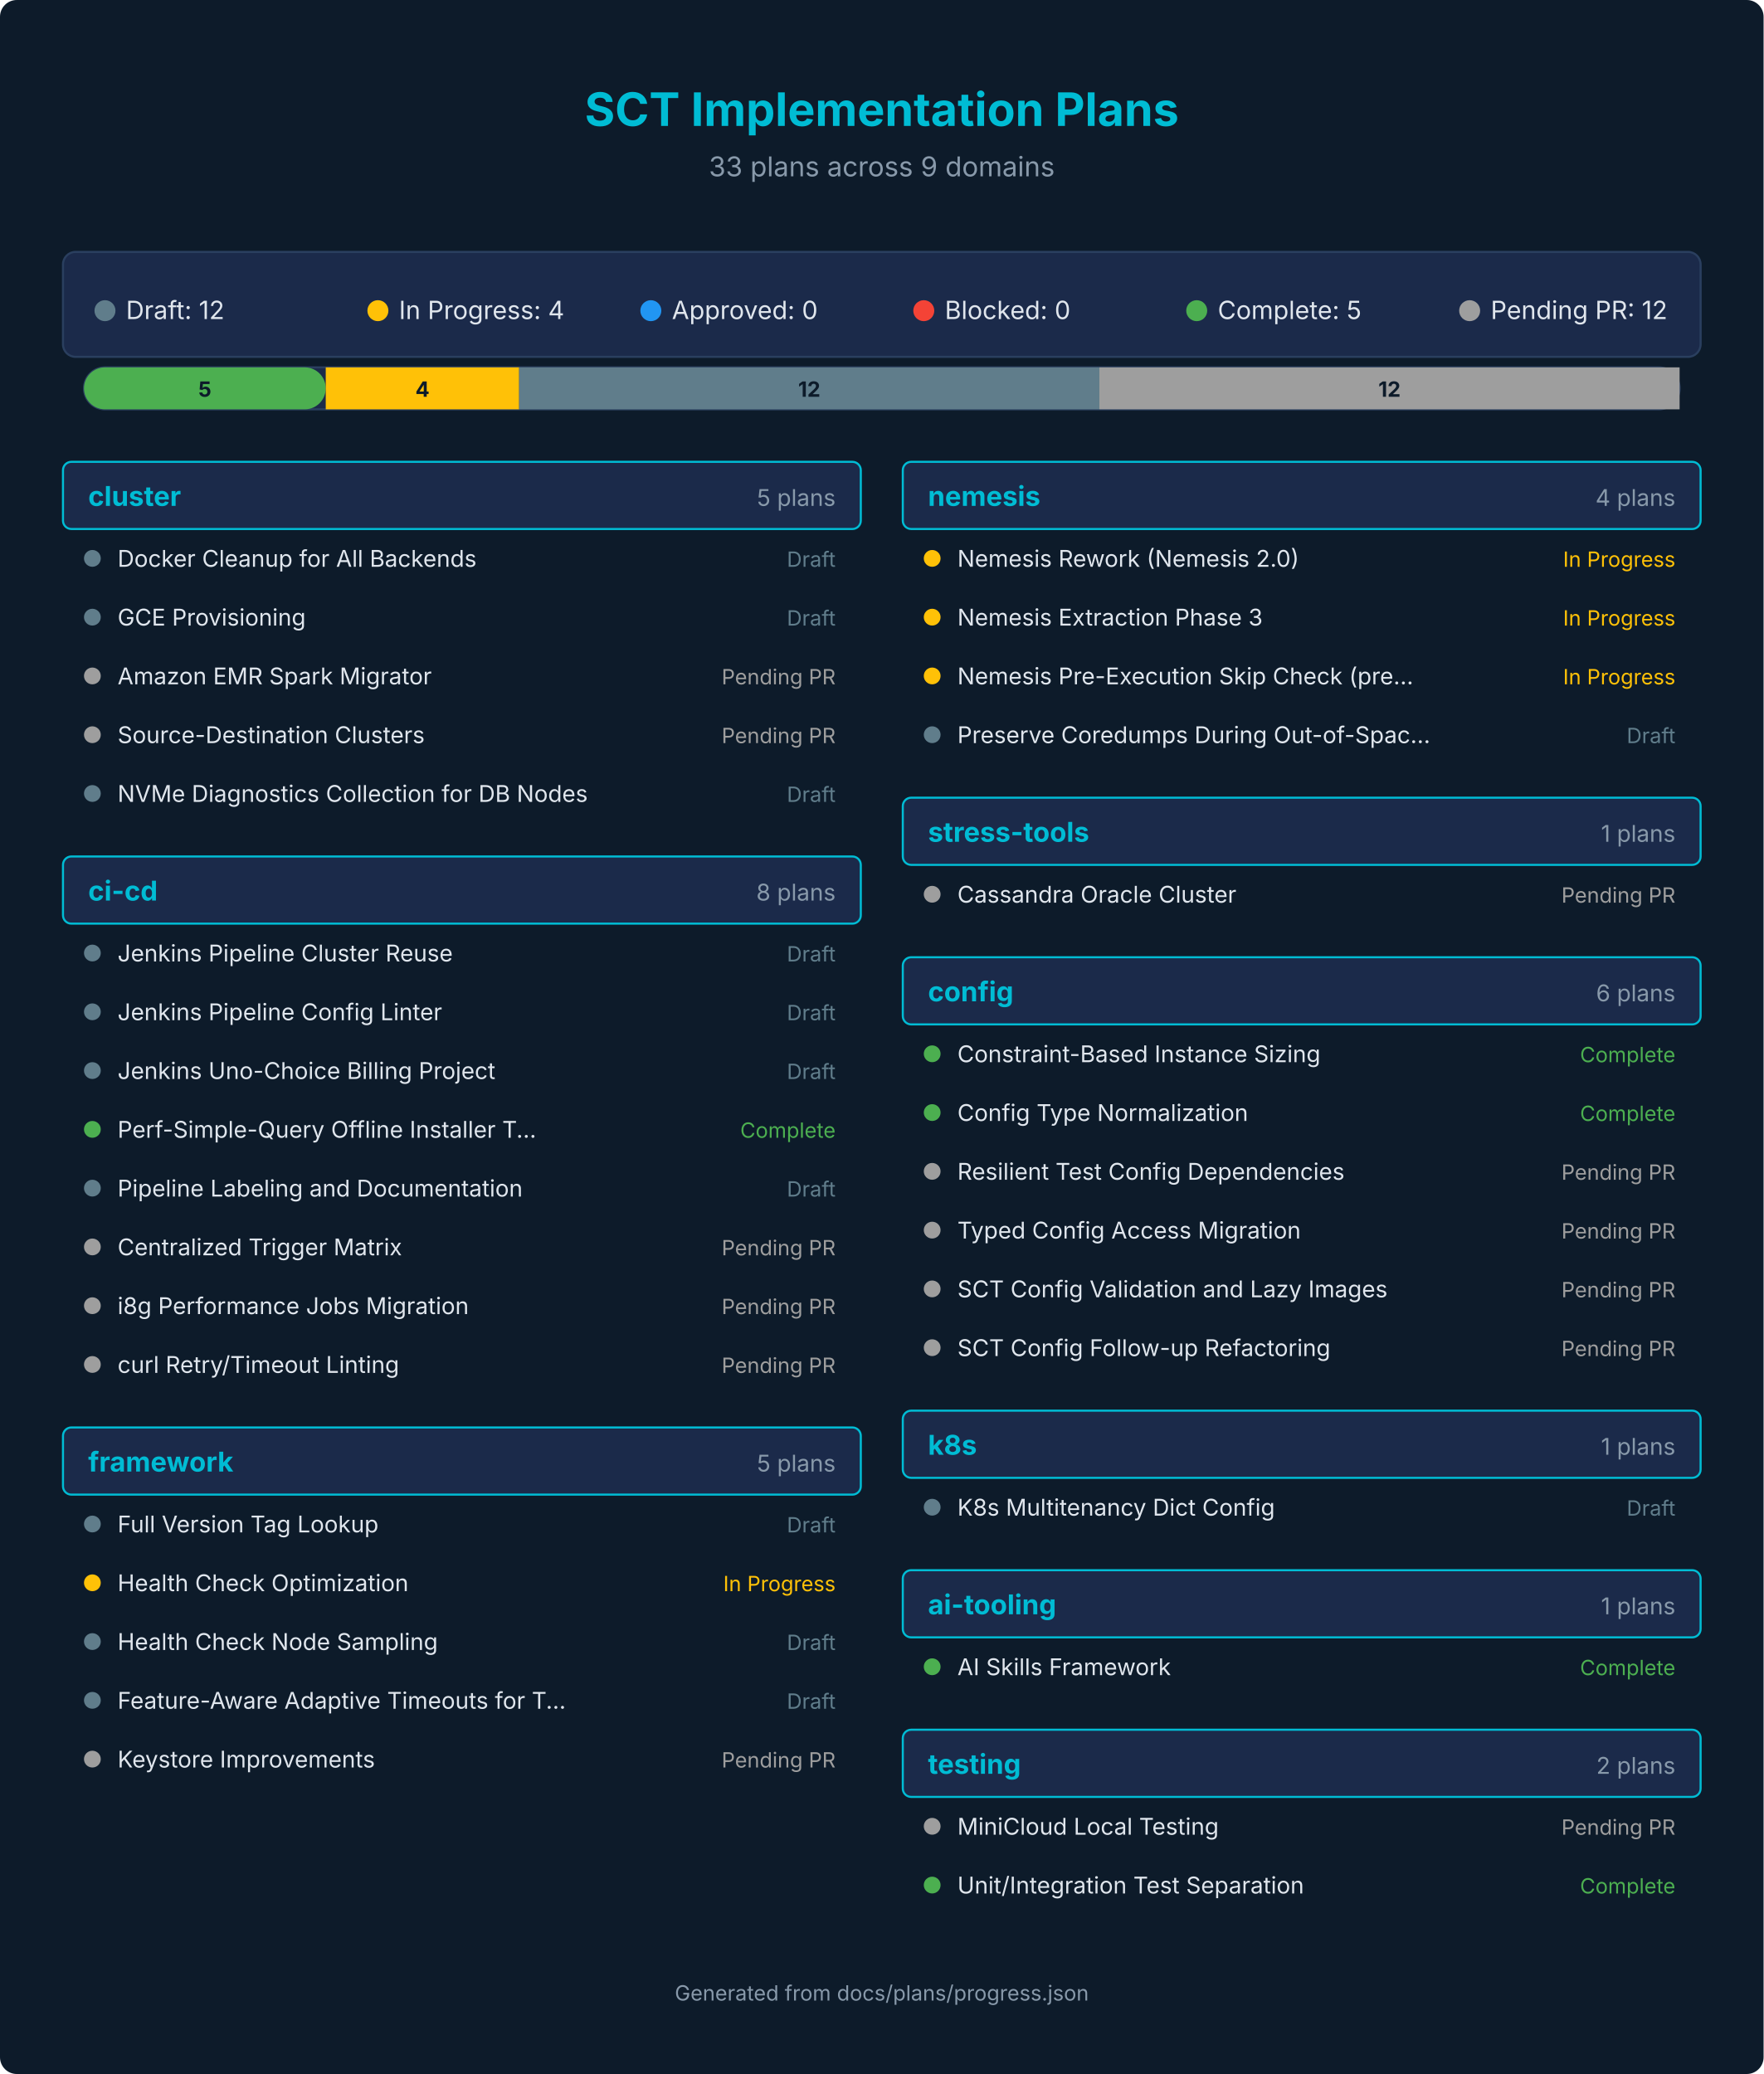
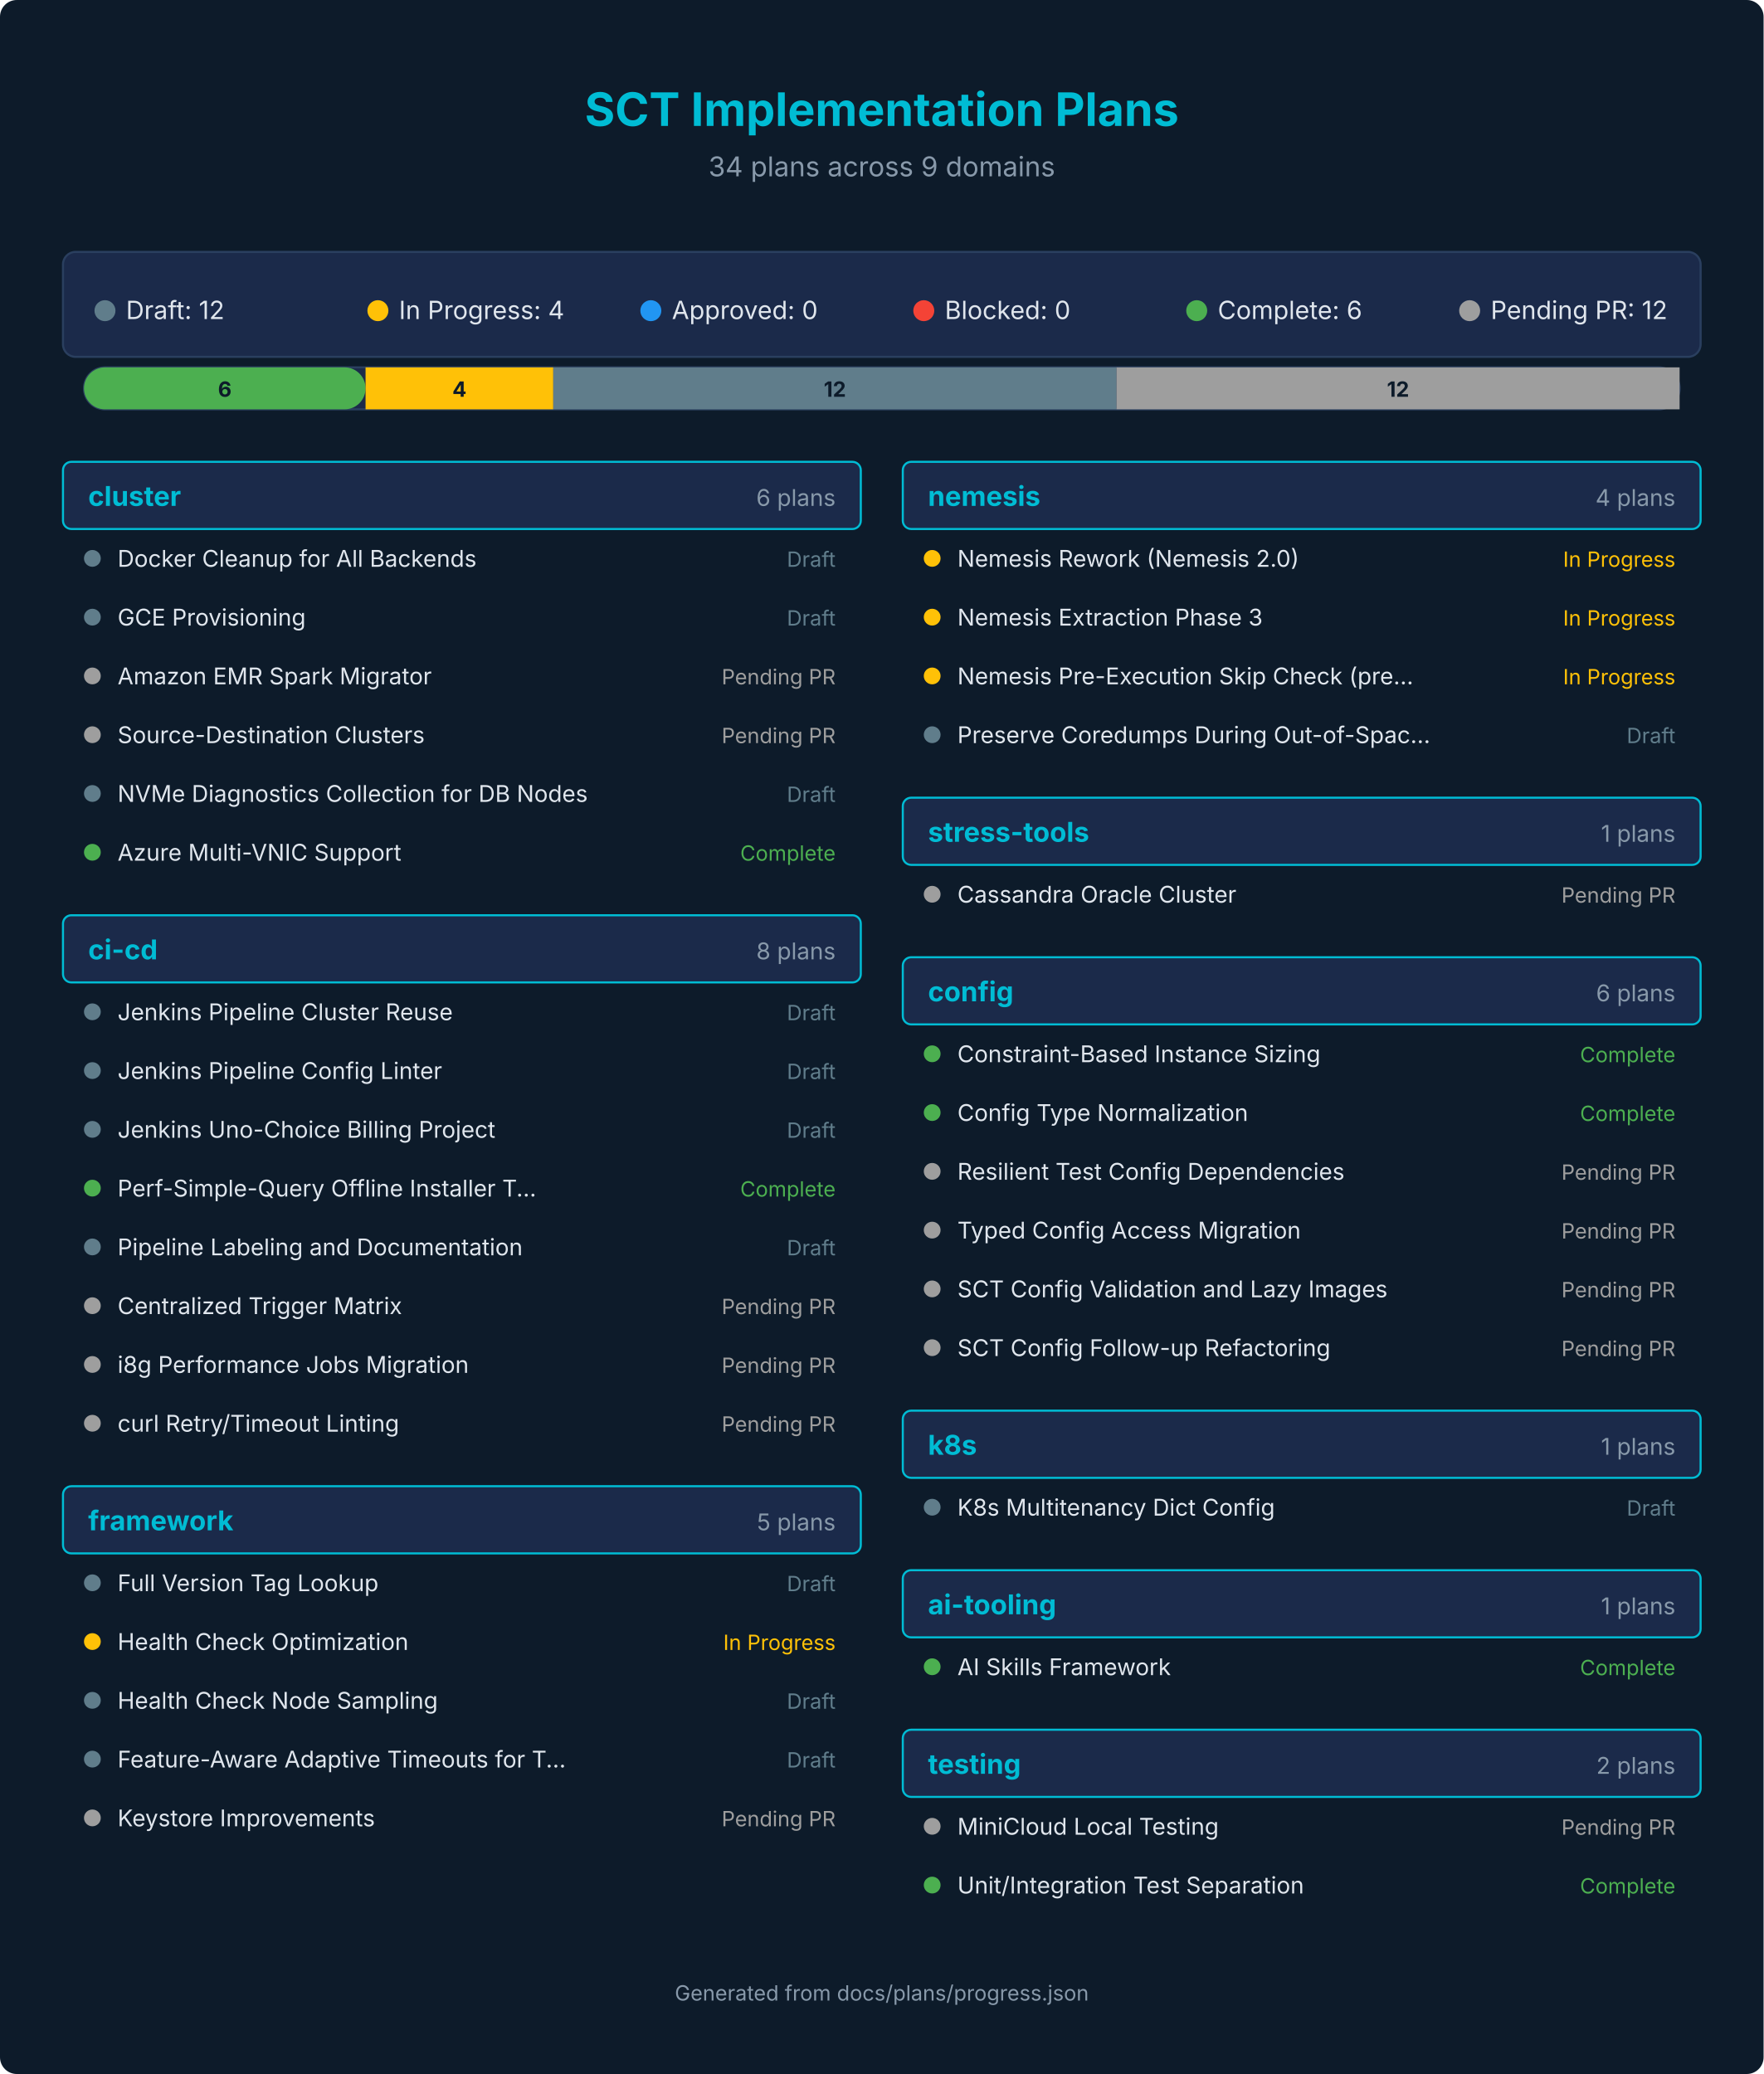
<svg xmlns="http://www.w3.org/2000/svg" width="840" height="988" viewBox="0 0 840 988">
  <rect width="840" height="988" fill="#0D1B2A" rx="8" />
  <text x="420" y="60" text-anchor="middle" font-family="system-ui, -apple-system, sans-serif" font-size="22" font-weight="bold" fill="#00BCD4">SCT Implementation Plans</text>
-   <text x="420" y="84" text-anchor="middle" font-family="system-ui, -apple-system, sans-serif" font-size="13" fill="#8899AA">33 plans across 9 domains</text>
+   <text x="420" y="84" text-anchor="middle" font-family="system-ui, -apple-system, sans-serif" font-size="13" fill="#8899AA">34 plans across 9 domains</text>
  <rect x="30" y="120" width="780" height="50" rx="6" fill="#1B2A4A" stroke="#2A3F5F" stroke-width="1" />
  <circle cx="50" cy="148" r="5" fill="#607D8B" />
  <text x="60" y="152" font-family="system-ui, -apple-system, sans-serif" font-size="12" fill="#E0E6ED">Draft: 12</text>
  <circle cx="180" cy="148" r="5" fill="#FFC107" />
  <text x="190" y="152" font-family="system-ui, -apple-system, sans-serif" font-size="12" fill="#E0E6ED">In Progress: 4</text>
  <circle cx="310" cy="148" r="5" fill="#2196F3" />
  <text x="320" y="152" font-family="system-ui, -apple-system, sans-serif" font-size="12" fill="#E0E6ED">Approved: 0</text>
  <circle cx="440" cy="148" r="5" fill="#F44336" />
  <text x="450" y="152" font-family="system-ui, -apple-system, sans-serif" font-size="12" fill="#E0E6ED">Blocked: 0</text>
  <circle cx="570" cy="148" r="5" fill="#4CAF50" />
-   <text x="580" y="152" font-family="system-ui, -apple-system, sans-serif" font-size="12" fill="#E0E6ED">Complete: 5</text>
+   <text x="580" y="152" font-family="system-ui, -apple-system, sans-serif" font-size="12" fill="#E0E6ED">Complete: 6</text>
  <circle cx="700" cy="148" r="5" fill="#9E9E9E" />
  <text x="710" y="152" font-family="system-ui, -apple-system, sans-serif" font-size="12" fill="#E0E6ED">Pending PR: 12</text>
  <rect x="40" y="175" width="760" height="20" rx="10" fill="#1B2A4A" stroke="#2A3F5F" stroke-width="1" />
-   <rect x="40" y="175" width="115.152" height="20" rx="10" fill="#4CAF50" />
-   <text x="97.576" y="189" text-anchor="middle" font-family="system-ui, -apple-system, sans-serif" font-size="10" font-weight="bold" fill="#0D1B2A">5</text>
-   <rect x="155.152" y="175" width="92.121" height="20" rx="0" fill="#FFC107" />
-   <text x="201.212" y="189" text-anchor="middle" font-family="system-ui, -apple-system, sans-serif" font-size="10" font-weight="bold" fill="#0D1B2A">4</text>
-   <rect x="247.273" y="175" width="276.364" height="20" rx="0" fill="#607D8B" />
-   <text x="385.455" y="189" text-anchor="middle" font-family="system-ui, -apple-system, sans-serif" font-size="10" font-weight="bold" fill="#0D1B2A">12</text>
-   <rect x="523.636" y="175" width="276.364" height="20" rx="0" fill="#9E9E9E" />
-   <text x="661.818" y="189" text-anchor="middle" font-family="system-ui, -apple-system, sans-serif" font-size="10" font-weight="bold" fill="#0D1B2A">12</text>
+   <rect x="40" y="175" width="134.118" height="20" rx="10" fill="#4CAF50" />
+   <text x="107.059" y="189" text-anchor="middle" font-family="system-ui, -apple-system, sans-serif" font-size="10" font-weight="bold" fill="#0D1B2A">6</text>
+   <rect x="174.118" y="175" width="89.412" height="20" rx="0" fill="#FFC107" />
+   <text x="218.824" y="189" text-anchor="middle" font-family="system-ui, -apple-system, sans-serif" font-size="10" font-weight="bold" fill="#0D1B2A">4</text>
+   <rect x="263.529" y="175" width="268.235" height="20" rx="0" fill="#607D8B" />
+   <text x="397.647" y="189" text-anchor="middle" font-family="system-ui, -apple-system, sans-serif" font-size="10" font-weight="bold" fill="#0D1B2A">12</text>
+   <rect x="531.765" y="175" width="268.235" height="20" rx="0" fill="#9E9E9E" />
+   <text x="665.882" y="189" text-anchor="middle" font-family="system-ui, -apple-system, sans-serif" font-size="10" font-weight="bold" fill="#0D1B2A">12</text>
  <rect x="30" y="220" width="380" height="32" rx="4" fill="#1B2A4A" stroke="#00BCD4" stroke-width="1" />
  <text x="42" y="241" font-family="system-ui, -apple-system, sans-serif" font-size="13" font-weight="bold" fill="#00BCD4">cluster</text>
-   <text x="398" y="241" text-anchor="end" font-family="system-ui, -apple-system, sans-serif" font-size="11" fill="#8899AA">5 plans</text>
+   <text x="398" y="241" text-anchor="end" font-family="system-ui, -apple-system, sans-serif" font-size="11" fill="#8899AA">6 plans</text>
  <circle cx="44" cy="266" r="4" fill="#607D8B" />
  <text x="56" y="270" font-family="system-ui, -apple-system, sans-serif" font-size="11" fill="#E0E6ED">Docker Cleanup for All Backends</text>
  <text x="398" y="270" text-anchor="end" font-family="system-ui, -apple-system, sans-serif" font-size="10" fill="#607D8B">Draft</text>
  <circle cx="44" cy="294" r="4" fill="#607D8B" />
  <text x="56" y="298" font-family="system-ui, -apple-system, sans-serif" font-size="11" fill="#E0E6ED">GCE Provisioning</text>
  <text x="398" y="298" text-anchor="end" font-family="system-ui, -apple-system, sans-serif" font-size="10" fill="#607D8B">Draft</text>
  <circle cx="44" cy="322" r="4" fill="#9E9E9E" />
  <text x="56" y="326" font-family="system-ui, -apple-system, sans-serif" font-size="11" fill="#E0E6ED">Amazon EMR Spark Migrator</text>
  <text x="398" y="326" text-anchor="end" font-family="system-ui, -apple-system, sans-serif" font-size="10" fill="#9E9E9E">Pending PR</text>
  <circle cx="44" cy="350" r="4" fill="#9E9E9E" />
  <text x="56" y="354" font-family="system-ui, -apple-system, sans-serif" font-size="11" fill="#E0E6ED">Source-Destination Clusters</text>
  <text x="398" y="354" text-anchor="end" font-family="system-ui, -apple-system, sans-serif" font-size="10" fill="#9E9E9E">Pending PR</text>
  <circle cx="44" cy="378" r="4" fill="#607D8B" />
  <text x="56" y="382" font-family="system-ui, -apple-system, sans-serif" font-size="11" fill="#E0E6ED">NVMe Diagnostics Collection for DB Nodes</text>
  <text x="398" y="382" text-anchor="end" font-family="system-ui, -apple-system, sans-serif" font-size="10" fill="#607D8B">Draft</text>
-   <rect x="30" y="408" width="380" height="32" rx="4" fill="#1B2A4A" stroke="#00BCD4" stroke-width="1" />
-   <text x="42" y="429" font-family="system-ui, -apple-system, sans-serif" font-size="13" font-weight="bold" fill="#00BCD4">ci-cd</text>
-   <text x="398" y="429" text-anchor="end" font-family="system-ui, -apple-system, sans-serif" font-size="11" fill="#8899AA">8 plans</text>
-   <circle cx="44" cy="454" r="4" fill="#607D8B" />
-   <text x="56" y="458" font-family="system-ui, -apple-system, sans-serif" font-size="11" fill="#E0E6ED">Jenkins Pipeline Cluster Reuse</text>
-   <text x="398" y="458" text-anchor="end" font-family="system-ui, -apple-system, sans-serif" font-size="10" fill="#607D8B">Draft</text>
+   <circle cx="44" cy="406" r="4" fill="#4CAF50" />
+   <text x="56" y="410" font-family="system-ui, -apple-system, sans-serif" font-size="11" fill="#E0E6ED">Azure Multi-VNIC Support</text>
+   <text x="398" y="410" text-anchor="end" font-family="system-ui, -apple-system, sans-serif" font-size="10" fill="#4CAF50">Complete</text>
+   <rect x="30" y="436" width="380" height="32" rx="4" fill="#1B2A4A" stroke="#00BCD4" stroke-width="1" />
+   <text x="42" y="457" font-family="system-ui, -apple-system, sans-serif" font-size="13" font-weight="bold" fill="#00BCD4">ci-cd</text>
+   <text x="398" y="457" text-anchor="end" font-family="system-ui, -apple-system, sans-serif" font-size="11" fill="#8899AA">8 plans</text>
  <circle cx="44" cy="482" r="4" fill="#607D8B" />
-   <text x="56" y="486" font-family="system-ui, -apple-system, sans-serif" font-size="11" fill="#E0E6ED">Jenkins Pipeline Config Linter</text>
+   <text x="56" y="486" font-family="system-ui, -apple-system, sans-serif" font-size="11" fill="#E0E6ED">Jenkins Pipeline Cluster Reuse</text>
  <text x="398" y="486" text-anchor="end" font-family="system-ui, -apple-system, sans-serif" font-size="10" fill="#607D8B">Draft</text>
  <circle cx="44" cy="510" r="4" fill="#607D8B" />
-   <text x="56" y="514" font-family="system-ui, -apple-system, sans-serif" font-size="11" fill="#E0E6ED">Jenkins Uno-Choice Billing Project</text>
+   <text x="56" y="514" font-family="system-ui, -apple-system, sans-serif" font-size="11" fill="#E0E6ED">Jenkins Pipeline Config Linter</text>
  <text x="398" y="514" text-anchor="end" font-family="system-ui, -apple-system, sans-serif" font-size="10" fill="#607D8B">Draft</text>
-   <circle cx="44" cy="538" r="4" fill="#4CAF50" />
-   <text x="56" y="542" font-family="system-ui, -apple-system, sans-serif" font-size="11" fill="#E0E6ED">Perf-Simple-Query Offline Installer T...</text>
-   <text x="398" y="542" text-anchor="end" font-family="system-ui, -apple-system, sans-serif" font-size="10" fill="#4CAF50">Complete</text>
-   <circle cx="44" cy="566" r="4" fill="#607D8B" />
-   <text x="56" y="570" font-family="system-ui, -apple-system, sans-serif" font-size="11" fill="#E0E6ED">Pipeline Labeling and Documentation</text>
-   <text x="398" y="570" text-anchor="end" font-family="system-ui, -apple-system, sans-serif" font-size="10" fill="#607D8B">Draft</text>
-   <circle cx="44" cy="594" r="4" fill="#9E9E9E" />
-   <text x="56" y="598" font-family="system-ui, -apple-system, sans-serif" font-size="11" fill="#E0E6ED">Centralized Trigger Matrix</text>
-   <text x="398" y="598" text-anchor="end" font-family="system-ui, -apple-system, sans-serif" font-size="10" fill="#9E9E9E">Pending PR</text>
+   <circle cx="44" cy="538" r="4" fill="#607D8B" />
+   <text x="56" y="542" font-family="system-ui, -apple-system, sans-serif" font-size="11" fill="#E0E6ED">Jenkins Uno-Choice Billing Project</text>
+   <text x="398" y="542" text-anchor="end" font-family="system-ui, -apple-system, sans-serif" font-size="10" fill="#607D8B">Draft</text>
+   <circle cx="44" cy="566" r="4" fill="#4CAF50" />
+   <text x="56" y="570" font-family="system-ui, -apple-system, sans-serif" font-size="11" fill="#E0E6ED">Perf-Simple-Query Offline Installer T...</text>
+   <text x="398" y="570" text-anchor="end" font-family="system-ui, -apple-system, sans-serif" font-size="10" fill="#4CAF50">Complete</text>
+   <circle cx="44" cy="594" r="4" fill="#607D8B" />
+   <text x="56" y="598" font-family="system-ui, -apple-system, sans-serif" font-size="11" fill="#E0E6ED">Pipeline Labeling and Documentation</text>
+   <text x="398" y="598" text-anchor="end" font-family="system-ui, -apple-system, sans-serif" font-size="10" fill="#607D8B">Draft</text>
  <circle cx="44" cy="622" r="4" fill="#9E9E9E" />
-   <text x="56" y="626" font-family="system-ui, -apple-system, sans-serif" font-size="11" fill="#E0E6ED">i8g Performance Jobs Migration</text>
+   <text x="56" y="626" font-family="system-ui, -apple-system, sans-serif" font-size="11" fill="#E0E6ED">Centralized Trigger Matrix</text>
  <text x="398" y="626" text-anchor="end" font-family="system-ui, -apple-system, sans-serif" font-size="10" fill="#9E9E9E">Pending PR</text>
  <circle cx="44" cy="650" r="4" fill="#9E9E9E" />
-   <text x="56" y="654" font-family="system-ui, -apple-system, sans-serif" font-size="11" fill="#E0E6ED">curl Retry/Timeout Linting</text>
+   <text x="56" y="654" font-family="system-ui, -apple-system, sans-serif" font-size="11" fill="#E0E6ED">i8g Performance Jobs Migration</text>
  <text x="398" y="654" text-anchor="end" font-family="system-ui, -apple-system, sans-serif" font-size="10" fill="#9E9E9E">Pending PR</text>
-   <rect x="30" y="680" width="380" height="32" rx="4" fill="#1B2A4A" stroke="#00BCD4" stroke-width="1" />
-   <text x="42" y="701" font-family="system-ui, -apple-system, sans-serif" font-size="13" font-weight="bold" fill="#00BCD4">framework</text>
-   <text x="398" y="701" text-anchor="end" font-family="system-ui, -apple-system, sans-serif" font-size="11" fill="#8899AA">5 plans</text>
-   <circle cx="44" cy="726" r="4" fill="#607D8B" />
-   <text x="56" y="730" font-family="system-ui, -apple-system, sans-serif" font-size="11" fill="#E0E6ED">Full Version Tag Lookup</text>
-   <text x="398" y="730" text-anchor="end" font-family="system-ui, -apple-system, sans-serif" font-size="10" fill="#607D8B">Draft</text>
-   <circle cx="44" cy="754" r="4" fill="#FFC107" />
-   <text x="56" y="758" font-family="system-ui, -apple-system, sans-serif" font-size="11" fill="#E0E6ED">Health Check Optimization</text>
-   <text x="398" y="758" text-anchor="end" font-family="system-ui, -apple-system, sans-serif" font-size="10" fill="#FFC107">In Progress</text>
-   <circle cx="44" cy="782" r="4" fill="#607D8B" />
-   <text x="56" y="786" font-family="system-ui, -apple-system, sans-serif" font-size="11" fill="#E0E6ED">Health Check Node Sampling</text>
-   <text x="398" y="786" text-anchor="end" font-family="system-ui, -apple-system, sans-serif" font-size="10" fill="#607D8B">Draft</text>
+   <circle cx="44" cy="678" r="4" fill="#9E9E9E" />
+   <text x="56" y="682" font-family="system-ui, -apple-system, sans-serif" font-size="11" fill="#E0E6ED">curl Retry/Timeout Linting</text>
+   <text x="398" y="682" text-anchor="end" font-family="system-ui, -apple-system, sans-serif" font-size="10" fill="#9E9E9E">Pending PR</text>
+   <rect x="30" y="708" width="380" height="32" rx="4" fill="#1B2A4A" stroke="#00BCD4" stroke-width="1" />
+   <text x="42" y="729" font-family="system-ui, -apple-system, sans-serif" font-size="13" font-weight="bold" fill="#00BCD4">framework</text>
+   <text x="398" y="729" text-anchor="end" font-family="system-ui, -apple-system, sans-serif" font-size="11" fill="#8899AA">5 plans</text>
+   <circle cx="44" cy="754" r="4" fill="#607D8B" />
+   <text x="56" y="758" font-family="system-ui, -apple-system, sans-serif" font-size="11" fill="#E0E6ED">Full Version Tag Lookup</text>
+   <text x="398" y="758" text-anchor="end" font-family="system-ui, -apple-system, sans-serif" font-size="10" fill="#607D8B">Draft</text>
+   <circle cx="44" cy="782" r="4" fill="#FFC107" />
+   <text x="56" y="786" font-family="system-ui, -apple-system, sans-serif" font-size="11" fill="#E0E6ED">Health Check Optimization</text>
+   <text x="398" y="786" text-anchor="end" font-family="system-ui, -apple-system, sans-serif" font-size="10" fill="#FFC107">In Progress</text>
  <circle cx="44" cy="810" r="4" fill="#607D8B" />
-   <text x="56" y="814" font-family="system-ui, -apple-system, sans-serif" font-size="11" fill="#E0E6ED">Feature-Aware Adaptive Timeouts for T...</text>
+   <text x="56" y="814" font-family="system-ui, -apple-system, sans-serif" font-size="11" fill="#E0E6ED">Health Check Node Sampling</text>
  <text x="398" y="814" text-anchor="end" font-family="system-ui, -apple-system, sans-serif" font-size="10" fill="#607D8B">Draft</text>
-   <circle cx="44" cy="838" r="4" fill="#9E9E9E" />
-   <text x="56" y="842" font-family="system-ui, -apple-system, sans-serif" font-size="11" fill="#E0E6ED">Keystore Improvements</text>
-   <text x="398" y="842" text-anchor="end" font-family="system-ui, -apple-system, sans-serif" font-size="10" fill="#9E9E9E">Pending PR</text>
+   <circle cx="44" cy="838" r="4" fill="#607D8B" />
+   <text x="56" y="842" font-family="system-ui, -apple-system, sans-serif" font-size="11" fill="#E0E6ED">Feature-Aware Adaptive Timeouts for T...</text>
+   <text x="398" y="842" text-anchor="end" font-family="system-ui, -apple-system, sans-serif" font-size="10" fill="#607D8B">Draft</text>
+   <circle cx="44" cy="866" r="4" fill="#9E9E9E" />
+   <text x="56" y="870" font-family="system-ui, -apple-system, sans-serif" font-size="11" fill="#E0E6ED">Keystore Improvements</text>
+   <text x="398" y="870" text-anchor="end" font-family="system-ui, -apple-system, sans-serif" font-size="10" fill="#9E9E9E">Pending PR</text>
  <rect x="430" y="220" width="380" height="32" rx="4" fill="#1B2A4A" stroke="#00BCD4" stroke-width="1" />
  <text x="442" y="241" font-family="system-ui, -apple-system, sans-serif" font-size="13" font-weight="bold" fill="#00BCD4">nemesis</text>
  <text x="798" y="241" text-anchor="end" font-family="system-ui, -apple-system, sans-serif" font-size="11" fill="#8899AA">4 plans</text>
  <circle cx="444" cy="266" r="4" fill="#FFC107" />
  <text x="456" y="270" font-family="system-ui, -apple-system, sans-serif" font-size="11" fill="#E0E6ED">Nemesis Rework (Nemesis 2.0)</text>
  <text x="798" y="270" text-anchor="end" font-family="system-ui, -apple-system, sans-serif" font-size="10" fill="#FFC107">In Progress</text>
  <circle cx="444" cy="294" r="4" fill="#FFC107" />
  <text x="456" y="298" font-family="system-ui, -apple-system, sans-serif" font-size="11" fill="#E0E6ED">Nemesis Extraction Phase 3</text>
  <text x="798" y="298" text-anchor="end" font-family="system-ui, -apple-system, sans-serif" font-size="10" fill="#FFC107">In Progress</text>
  <circle cx="444" cy="322" r="4" fill="#FFC107" />
  <text x="456" y="326" font-family="system-ui, -apple-system, sans-serif" font-size="11" fill="#E0E6ED">Nemesis Pre-Execution Skip Check (pre...</text>
  <text x="798" y="326" text-anchor="end" font-family="system-ui, -apple-system, sans-serif" font-size="10" fill="#FFC107">In Progress</text>
  <circle cx="444" cy="350" r="4" fill="#607D8B" />
  <text x="456" y="354" font-family="system-ui, -apple-system, sans-serif" font-size="11" fill="#E0E6ED">Preserve Coredumps During Out-of-Spac...</text>
  <text x="798" y="354" text-anchor="end" font-family="system-ui, -apple-system, sans-serif" font-size="10" fill="#607D8B">Draft</text>
  <rect x="430" y="380" width="380" height="32" rx="4" fill="#1B2A4A" stroke="#00BCD4" stroke-width="1" />
  <text x="442" y="401" font-family="system-ui, -apple-system, sans-serif" font-size="13" font-weight="bold" fill="#00BCD4">stress-tools</text>
  <text x="798" y="401" text-anchor="end" font-family="system-ui, -apple-system, sans-serif" font-size="11" fill="#8899AA">1 plans</text>
  <circle cx="444" cy="426" r="4" fill="#9E9E9E" />
  <text x="456" y="430" font-family="system-ui, -apple-system, sans-serif" font-size="11" fill="#E0E6ED">Cassandra Oracle Cluster</text>
  <text x="798" y="430" text-anchor="end" font-family="system-ui, -apple-system, sans-serif" font-size="10" fill="#9E9E9E">Pending PR</text>
  <rect x="430" y="456" width="380" height="32" rx="4" fill="#1B2A4A" stroke="#00BCD4" stroke-width="1" />
  <text x="442" y="477" font-family="system-ui, -apple-system, sans-serif" font-size="13" font-weight="bold" fill="#00BCD4">config</text>
  <text x="798" y="477" text-anchor="end" font-family="system-ui, -apple-system, sans-serif" font-size="11" fill="#8899AA">6 plans</text>
  <circle cx="444" cy="502" r="4" fill="#4CAF50" />
  <text x="456" y="506" font-family="system-ui, -apple-system, sans-serif" font-size="11" fill="#E0E6ED">Constraint-Based Instance Sizing</text>
  <text x="798" y="506" text-anchor="end" font-family="system-ui, -apple-system, sans-serif" font-size="10" fill="#4CAF50">Complete</text>
  <circle cx="444" cy="530" r="4" fill="#4CAF50" />
  <text x="456" y="534" font-family="system-ui, -apple-system, sans-serif" font-size="11" fill="#E0E6ED">Config Type Normalization</text>
  <text x="798" y="534" text-anchor="end" font-family="system-ui, -apple-system, sans-serif" font-size="10" fill="#4CAF50">Complete</text>
  <circle cx="444" cy="558" r="4" fill="#9E9E9E" />
  <text x="456" y="562" font-family="system-ui, -apple-system, sans-serif" font-size="11" fill="#E0E6ED">Resilient Test Config Dependencies</text>
  <text x="798" y="562" text-anchor="end" font-family="system-ui, -apple-system, sans-serif" font-size="10" fill="#9E9E9E">Pending PR</text>
  <circle cx="444" cy="586" r="4" fill="#9E9E9E" />
  <text x="456" y="590" font-family="system-ui, -apple-system, sans-serif" font-size="11" fill="#E0E6ED">Typed Config Access Migration</text>
  <text x="798" y="590" text-anchor="end" font-family="system-ui, -apple-system, sans-serif" font-size="10" fill="#9E9E9E">Pending PR</text>
  <circle cx="444" cy="614" r="4" fill="#9E9E9E" />
  <text x="456" y="618" font-family="system-ui, -apple-system, sans-serif" font-size="11" fill="#E0E6ED">SCT Config Validation and Lazy Images</text>
  <text x="798" y="618" text-anchor="end" font-family="system-ui, -apple-system, sans-serif" font-size="10" fill="#9E9E9E">Pending PR</text>
  <circle cx="444" cy="642" r="4" fill="#9E9E9E" />
  <text x="456" y="646" font-family="system-ui, -apple-system, sans-serif" font-size="11" fill="#E0E6ED">SCT Config Follow-up Refactoring</text>
  <text x="798" y="646" text-anchor="end" font-family="system-ui, -apple-system, sans-serif" font-size="10" fill="#9E9E9E">Pending PR</text>
  <rect x="430" y="672" width="380" height="32" rx="4" fill="#1B2A4A" stroke="#00BCD4" stroke-width="1" />
  <text x="442" y="693" font-family="system-ui, -apple-system, sans-serif" font-size="13" font-weight="bold" fill="#00BCD4">k8s</text>
  <text x="798" y="693" text-anchor="end" font-family="system-ui, -apple-system, sans-serif" font-size="11" fill="#8899AA">1 plans</text>
  <circle cx="444" cy="718" r="4" fill="#607D8B" />
  <text x="456" y="722" font-family="system-ui, -apple-system, sans-serif" font-size="11" fill="#E0E6ED">K8s Multitenancy Dict Config</text>
  <text x="798" y="722" text-anchor="end" font-family="system-ui, -apple-system, sans-serif" font-size="10" fill="#607D8B">Draft</text>
  <rect x="430" y="748" width="380" height="32" rx="4" fill="#1B2A4A" stroke="#00BCD4" stroke-width="1" />
  <text x="442" y="769" font-family="system-ui, -apple-system, sans-serif" font-size="13" font-weight="bold" fill="#00BCD4">ai-tooling</text>
  <text x="798" y="769" text-anchor="end" font-family="system-ui, -apple-system, sans-serif" font-size="11" fill="#8899AA">1 plans</text>
  <circle cx="444" cy="794" r="4" fill="#4CAF50" />
  <text x="456" y="798" font-family="system-ui, -apple-system, sans-serif" font-size="11" fill="#E0E6ED">AI Skills Framework</text>
  <text x="798" y="798" text-anchor="end" font-family="system-ui, -apple-system, sans-serif" font-size="10" fill="#4CAF50">Complete</text>
  <rect x="430" y="824" width="380" height="32" rx="4" fill="#1B2A4A" stroke="#00BCD4" stroke-width="1" />
  <text x="442" y="845" font-family="system-ui, -apple-system, sans-serif" font-size="13" font-weight="bold" fill="#00BCD4">testing</text>
  <text x="798" y="845" text-anchor="end" font-family="system-ui, -apple-system, sans-serif" font-size="11" fill="#8899AA">2 plans</text>
  <circle cx="444" cy="870" r="4" fill="#9E9E9E" />
  <text x="456" y="874" font-family="system-ui, -apple-system, sans-serif" font-size="11" fill="#E0E6ED">MiniCloud Local Testing</text>
  <text x="798" y="874" text-anchor="end" font-family="system-ui, -apple-system, sans-serif" font-size="10" fill="#9E9E9E">Pending PR</text>
  <circle cx="444" cy="898" r="4" fill="#4CAF50" />
  <text x="456" y="902" font-family="system-ui, -apple-system, sans-serif" font-size="11" fill="#E0E6ED">Unit/Integration Test Separation</text>
  <text x="798" y="902" text-anchor="end" font-family="system-ui, -apple-system, sans-serif" font-size="10" fill="#4CAF50">Complete</text>
  <text x="420" y="953" text-anchor="middle" font-family="system-ui, -apple-system, sans-serif" font-size="10" fill="#8899AA">Generated from docs/plans/progress.json</text>
</svg>
